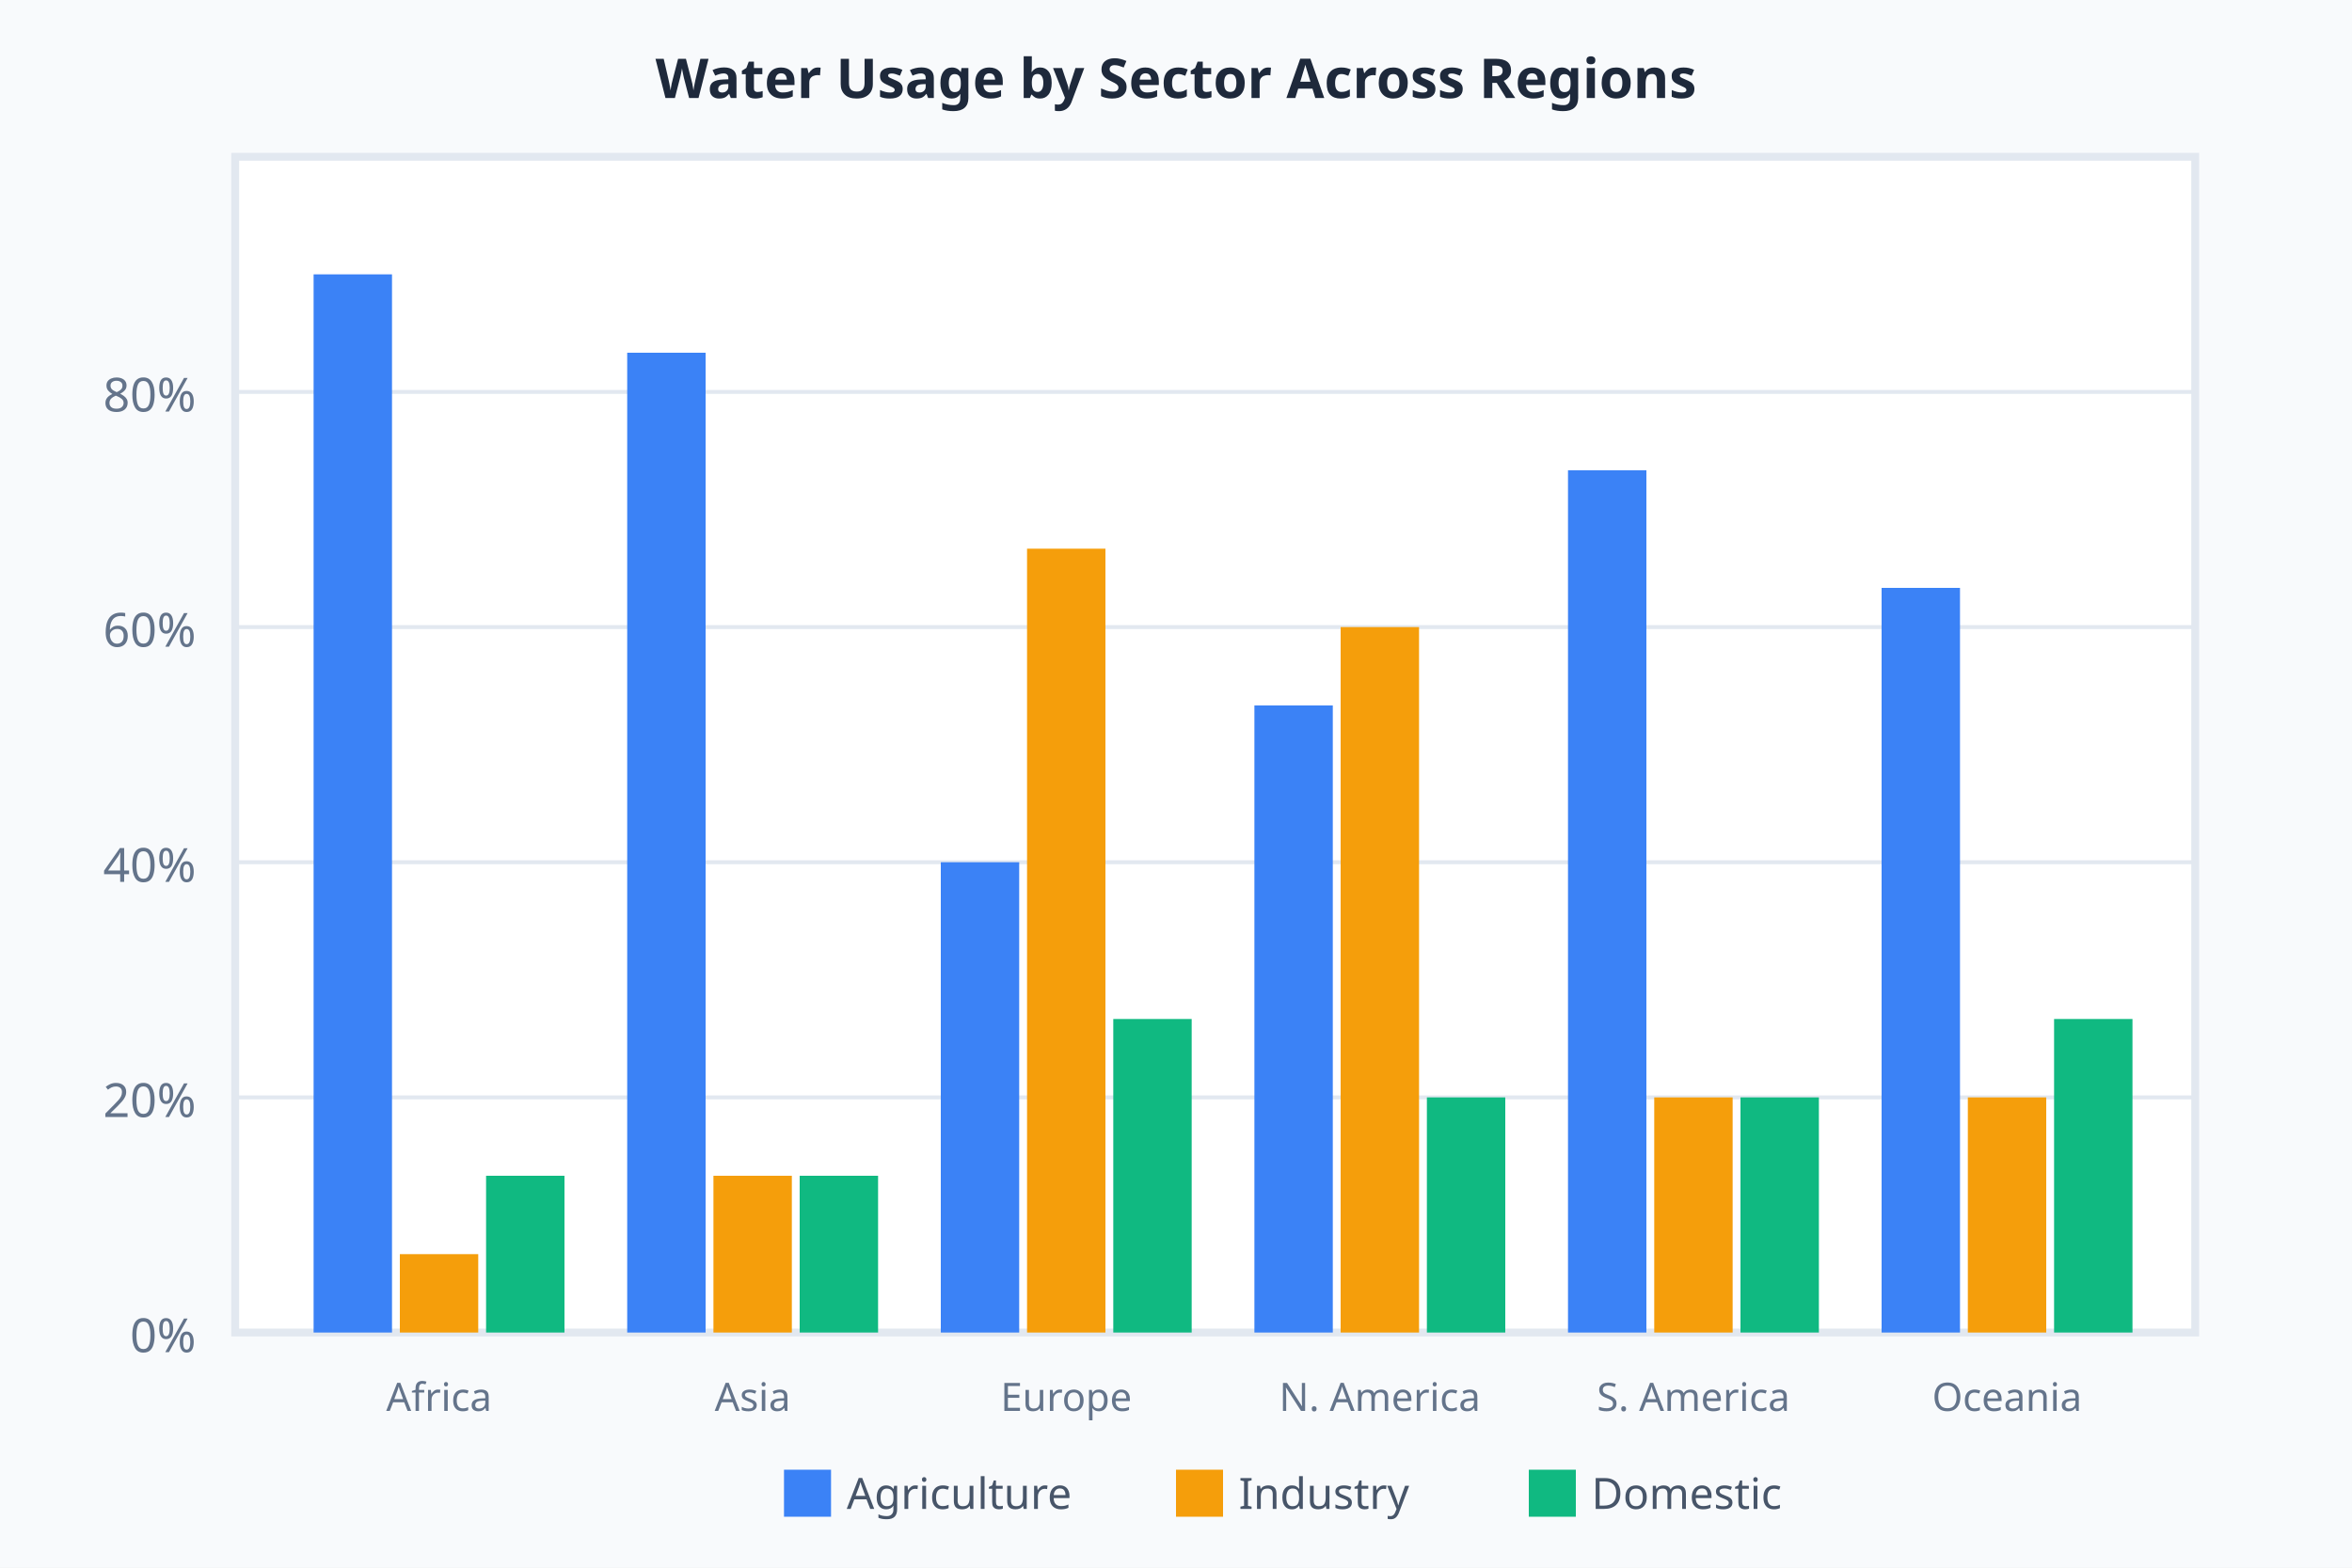
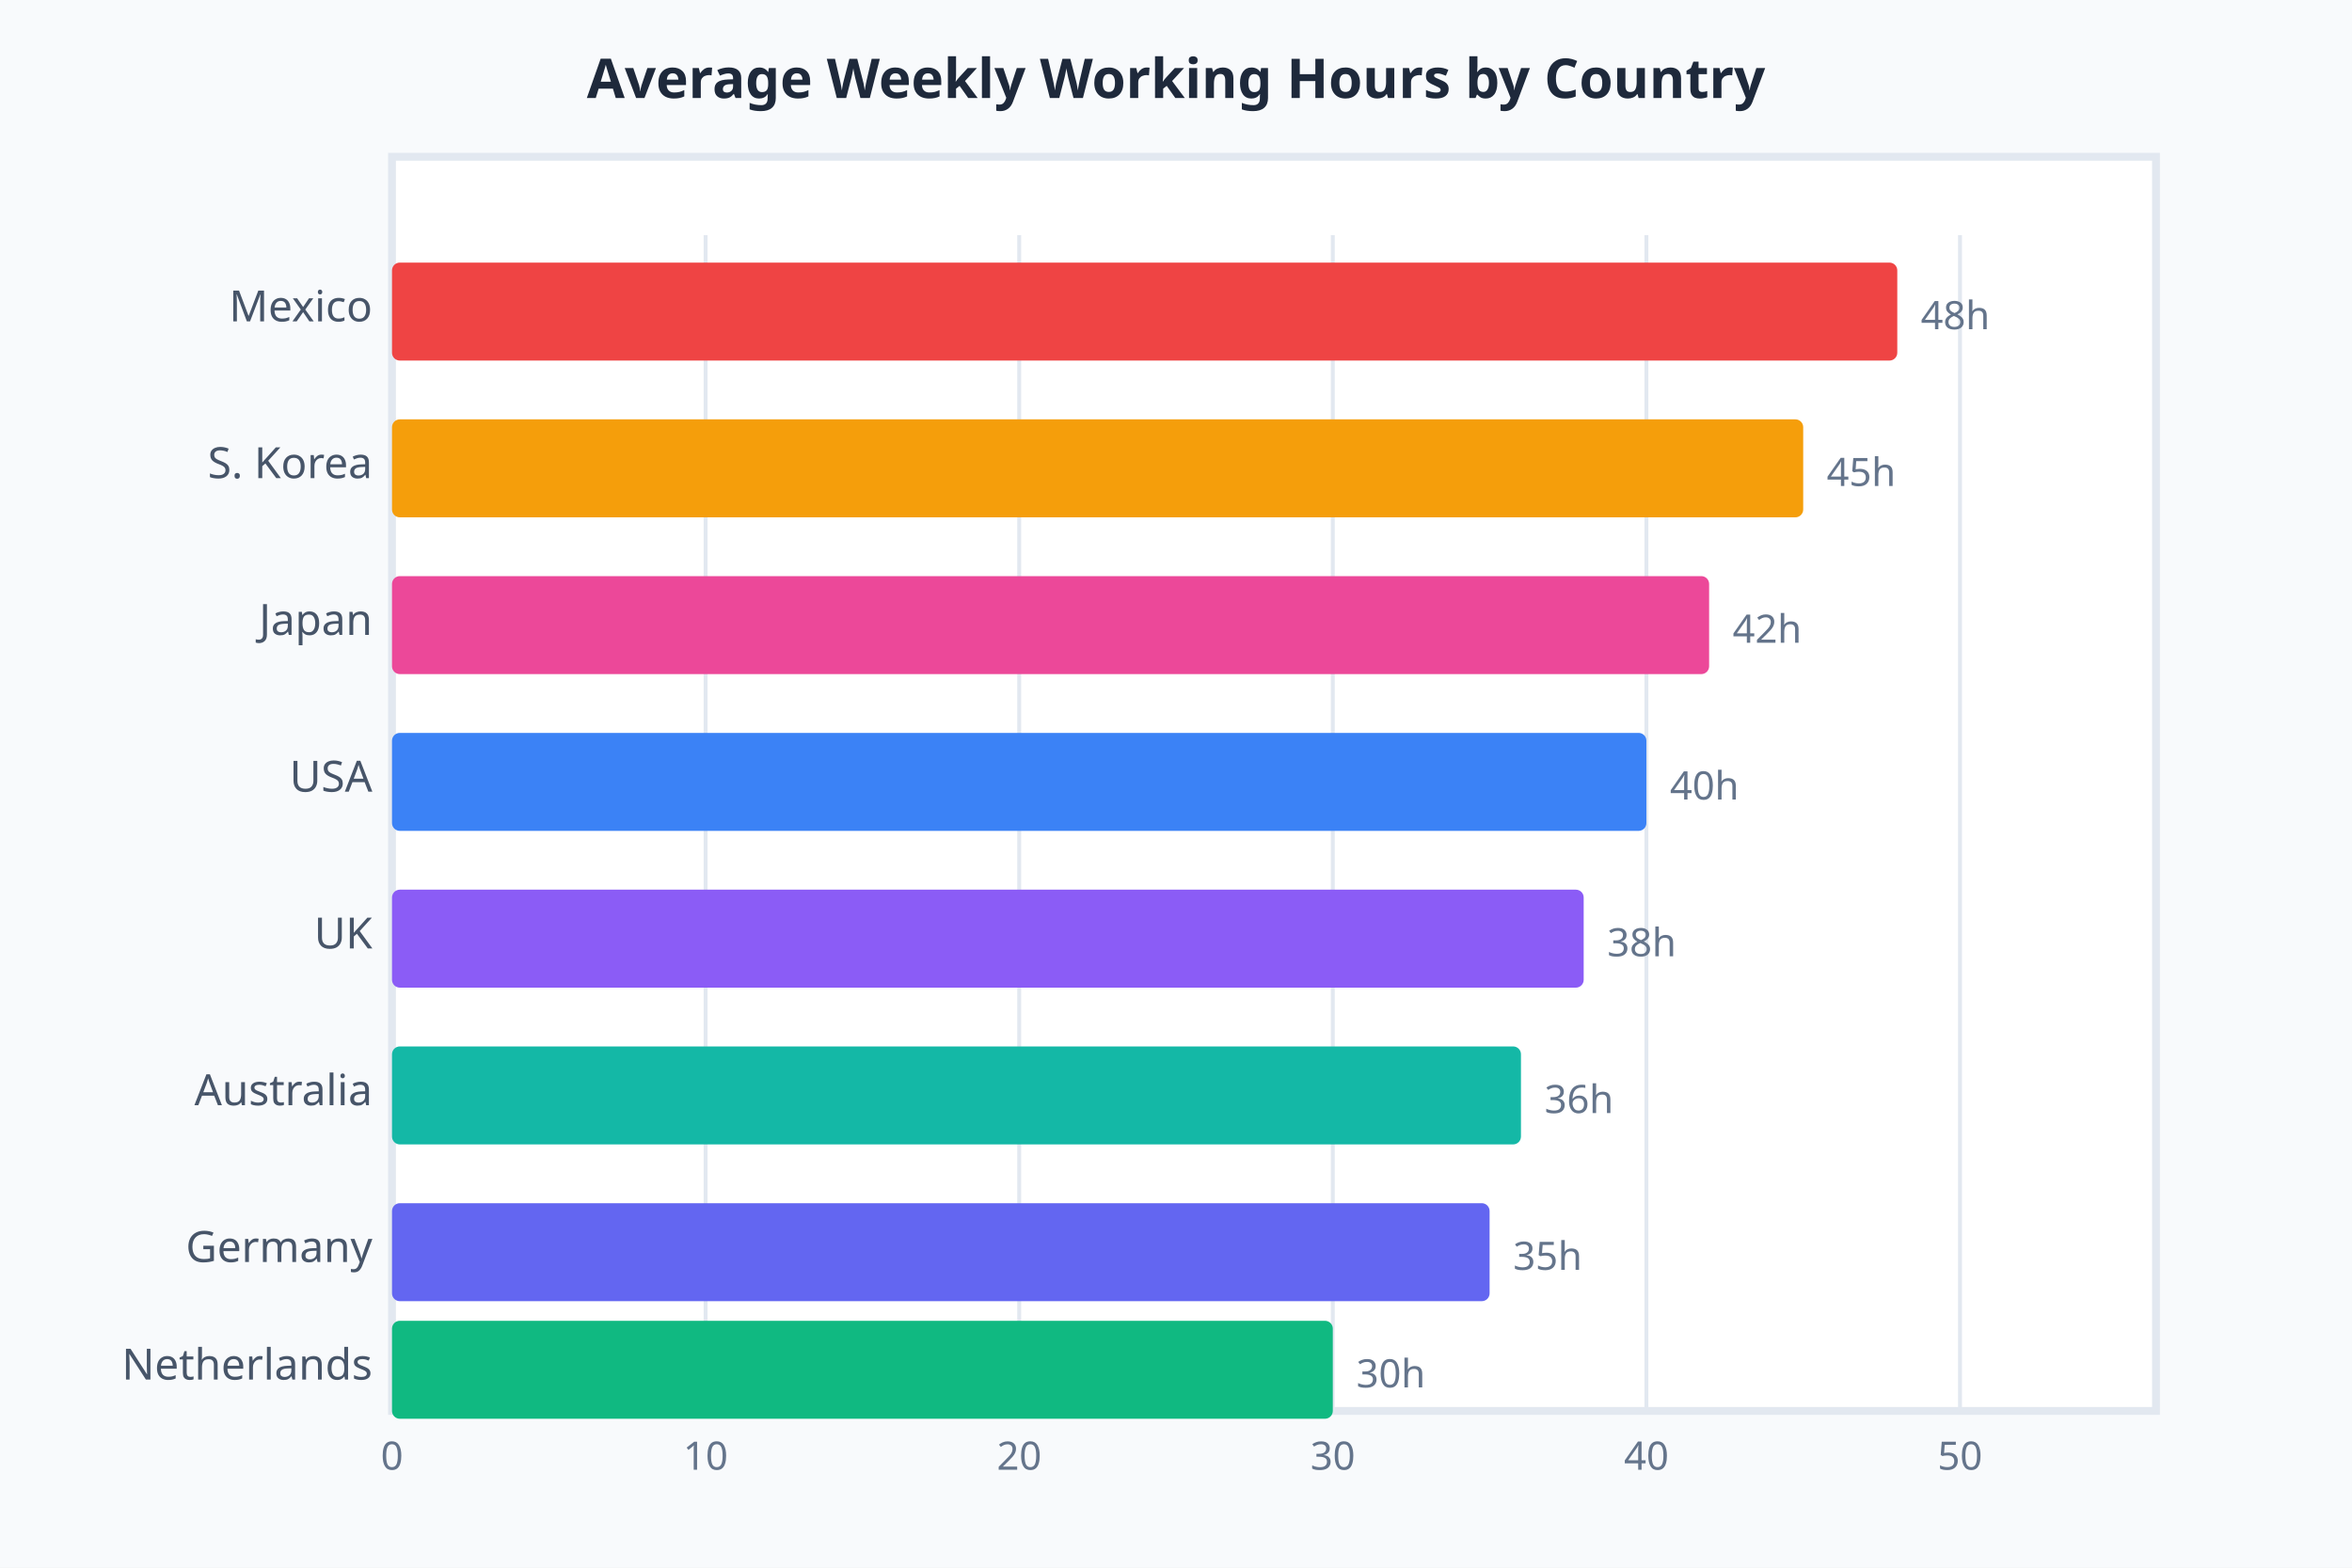
<svg xmlns="http://www.w3.org/2000/svg" width="600" height="400" viewBox="0 0 600 400">
  <rect width="600" height="400" fill="#f8fafc" />
-   <rect x="60" y="40" width="500" height="300" fill="white" stroke="#e2e8f0" stroke-width="2" />
+   <rect x="100" y="40" width="450" height="320" fill="white" stroke="#e2e8f0" stroke-width="2" />
+   <text x="300" y="25" text-anchor="middle" fill="#1e293b" font-size="14" font-weight="600" font-family="system-ui">
+     Average Weekly Working Hours by Country
+   </text>
  <g stroke="#e2e8f0" stroke-width="1">
-     <line x1="60" y1="100" x2="560" y2="100" />
-     <line x1="60" y1="160" x2="560" y2="160" />
-     <line x1="60" y1="220" x2="560" y2="220" />
-     <line x1="60" y1="280" x2="560" y2="280" />
+     <line x1="100" y1="60" x2="100" y2="360" />
+     <line x1="180" y1="60" x2="180" y2="360" />
+     <line x1="260" y1="60" x2="260" y2="360" />
+     <line x1="340" y1="60" x2="340" y2="360" />
+     <line x1="420" y1="60" x2="420" y2="360" />
+     <line x1="500" y1="60" x2="500" y2="360" />
  </g>
-   <g fill="#64748b" font-size="12" font-family="system-ui">
-     <text x="50" y="105" text-anchor="end">80%</text>
-     <text x="50" y="165" text-anchor="end">60%</text>
-     <text x="50" y="225" text-anchor="end">40%</text>
-     <text x="50" y="285" text-anchor="end">20%</text>
-     <text x="50" y="345" text-anchor="end">0%</text>
+   <g fill="#64748b" font-size="10" font-family="system-ui" text-anchor="middle">
+     <text x="100" y="375">0</text>
+     <text x="180" y="375">10</text>
+     <text x="260" y="375">20</text>
+     <text x="340" y="375">30</text>
+     <text x="420" y="375">40</text>
+     <text x="500" y="375">50</text>
  </g>
-   <rect x="80" y="70" width="20" height="270" fill="#3b82f6" />
-   <rect x="102" y="320" width="20" height="20" fill="#f59e0b" />
-   <rect x="124" y="300" width="20" height="40" fill="#10b981" />
-   <rect x="160" y="90" width="20" height="250" fill="#3b82f6" />
-   <rect x="182" y="300" width="20" height="40" fill="#f59e0b" />
-   <rect x="204" y="300" width="20" height="40" fill="#10b981" />
-   <rect x="240" y="220" width="20" height="120" fill="#3b82f6" />
-   <rect x="262" y="140" width="20" height="200" fill="#f59e0b" />
-   <rect x="284" y="260" width="20" height="80" fill="#10b981" />
-   <rect x="320" y="180" width="20" height="160" fill="#3b82f6" />
-   <rect x="342" y="160" width="20" height="180" fill="#f59e0b" />
-   <rect x="364" y="280" width="20" height="60" fill="#10b981" />
-   <rect x="400" y="120" width="20" height="220" fill="#3b82f6" />
-   <rect x="422" y="280" width="20" height="60" fill="#f59e0b" />
-   <rect x="444" y="280" width="20" height="60" fill="#10b981" />
-   <rect x="480" y="150" width="20" height="190" fill="#3b82f6" />
-   <rect x="502" y="280" width="20" height="60" fill="#f59e0b" />
-   <rect x="524" y="260" width="20" height="80" fill="#10b981" />
-   <g fill="#64748b" font-size="10" font-family="system-ui" text-anchor="middle">
-     <text x="112" y="360">Africa</text>
-     <text x="192" y="360">Asia</text>
-     <text x="272" y="360">Europe</text>
-     <text x="352" y="360">N. America</text>
-     <text x="432" y="360">S. America</text>
-     <text x="512" y="360">Oceania</text>
+   <g fill="#475569" font-size="11" font-family="system-ui" text-anchor="end">
+     <text x="95" y="82">Mexico</text>
+     <text x="95" y="122">S. Korea</text>
+     <text x="95" y="162">Japan</text>
+     <text x="95" y="202">USA</text>
+     <text x="95" y="242">UK</text>
+     <text x="95" y="282">Australia</text>
+     <text x="95" y="322">Germany</text>
+     <text x="95" y="352">Netherlands</text>
  </g>
-   <g font-size="11" font-family="system-ui">
-     <rect x="200" y="375" width="12" height="12" fill="#3b82f6" />
-     <text x="216" y="385" fill="#475569">Agriculture</text>
-     <rect x="300" y="375" width="12" height="12" fill="#f59e0b" />
-     <text x="316" y="385" fill="#475569">Industry</text>
-     <rect x="390" y="375" width="12" height="12" fill="#10b981" />
-     <text x="406" y="385" fill="#475569">Domestic</text>
-   </g>
-   <text x="300" y="25" text-anchor="middle" fill="#1e293b" font-size="14" font-weight="600" font-family="system-ui">
-     Water Usage by Sector Across Regions
-   </text>
+   <rect x="100" y="67" width="384" height="25" fill="#ef4444" rx="2" />
+   <text x="490" y="84" fill="#64748b" font-size="10" font-family="system-ui">48h</text>
+   <rect x="100" y="107" width="360" height="25" fill="#f59e0b" rx="2" />
+   <text x="466" y="124" fill="#64748b" font-size="10" font-family="system-ui">45h</text>
+   <rect x="100" y="147" width="336" height="25" fill="#ec4899" rx="2" />
+   <text x="442" y="164" fill="#64748b" font-size="10" font-family="system-ui">42h</text>
+   <rect x="100" y="187" width="320" height="25" fill="#3b82f6" rx="2" />
+   <text x="426" y="204" fill="#64748b" font-size="10" font-family="system-ui">40h</text>
+   <rect x="100" y="227" width="304" height="25" fill="#8b5cf6" rx="2" />
+   <text x="410" y="244" fill="#64748b" font-size="10" font-family="system-ui">38h</text>
+   <rect x="100" y="267" width="288" height="25" fill="#14b8a6" rx="2" />
+   <text x="394" y="284" fill="#64748b" font-size="10" font-family="system-ui">36h</text>
+   <rect x="100" y="307" width="280" height="25" fill="#6366f1" rx="2" />
+   <text x="386" y="324" fill="#64748b" font-size="10" font-family="system-ui">35h</text>
+   <rect x="100" y="337" width="240" height="25" fill="#10b981" rx="2" />
+   <text x="346" y="354" fill="#64748b" font-size="10" font-family="system-ui">30h</text>
</svg>
